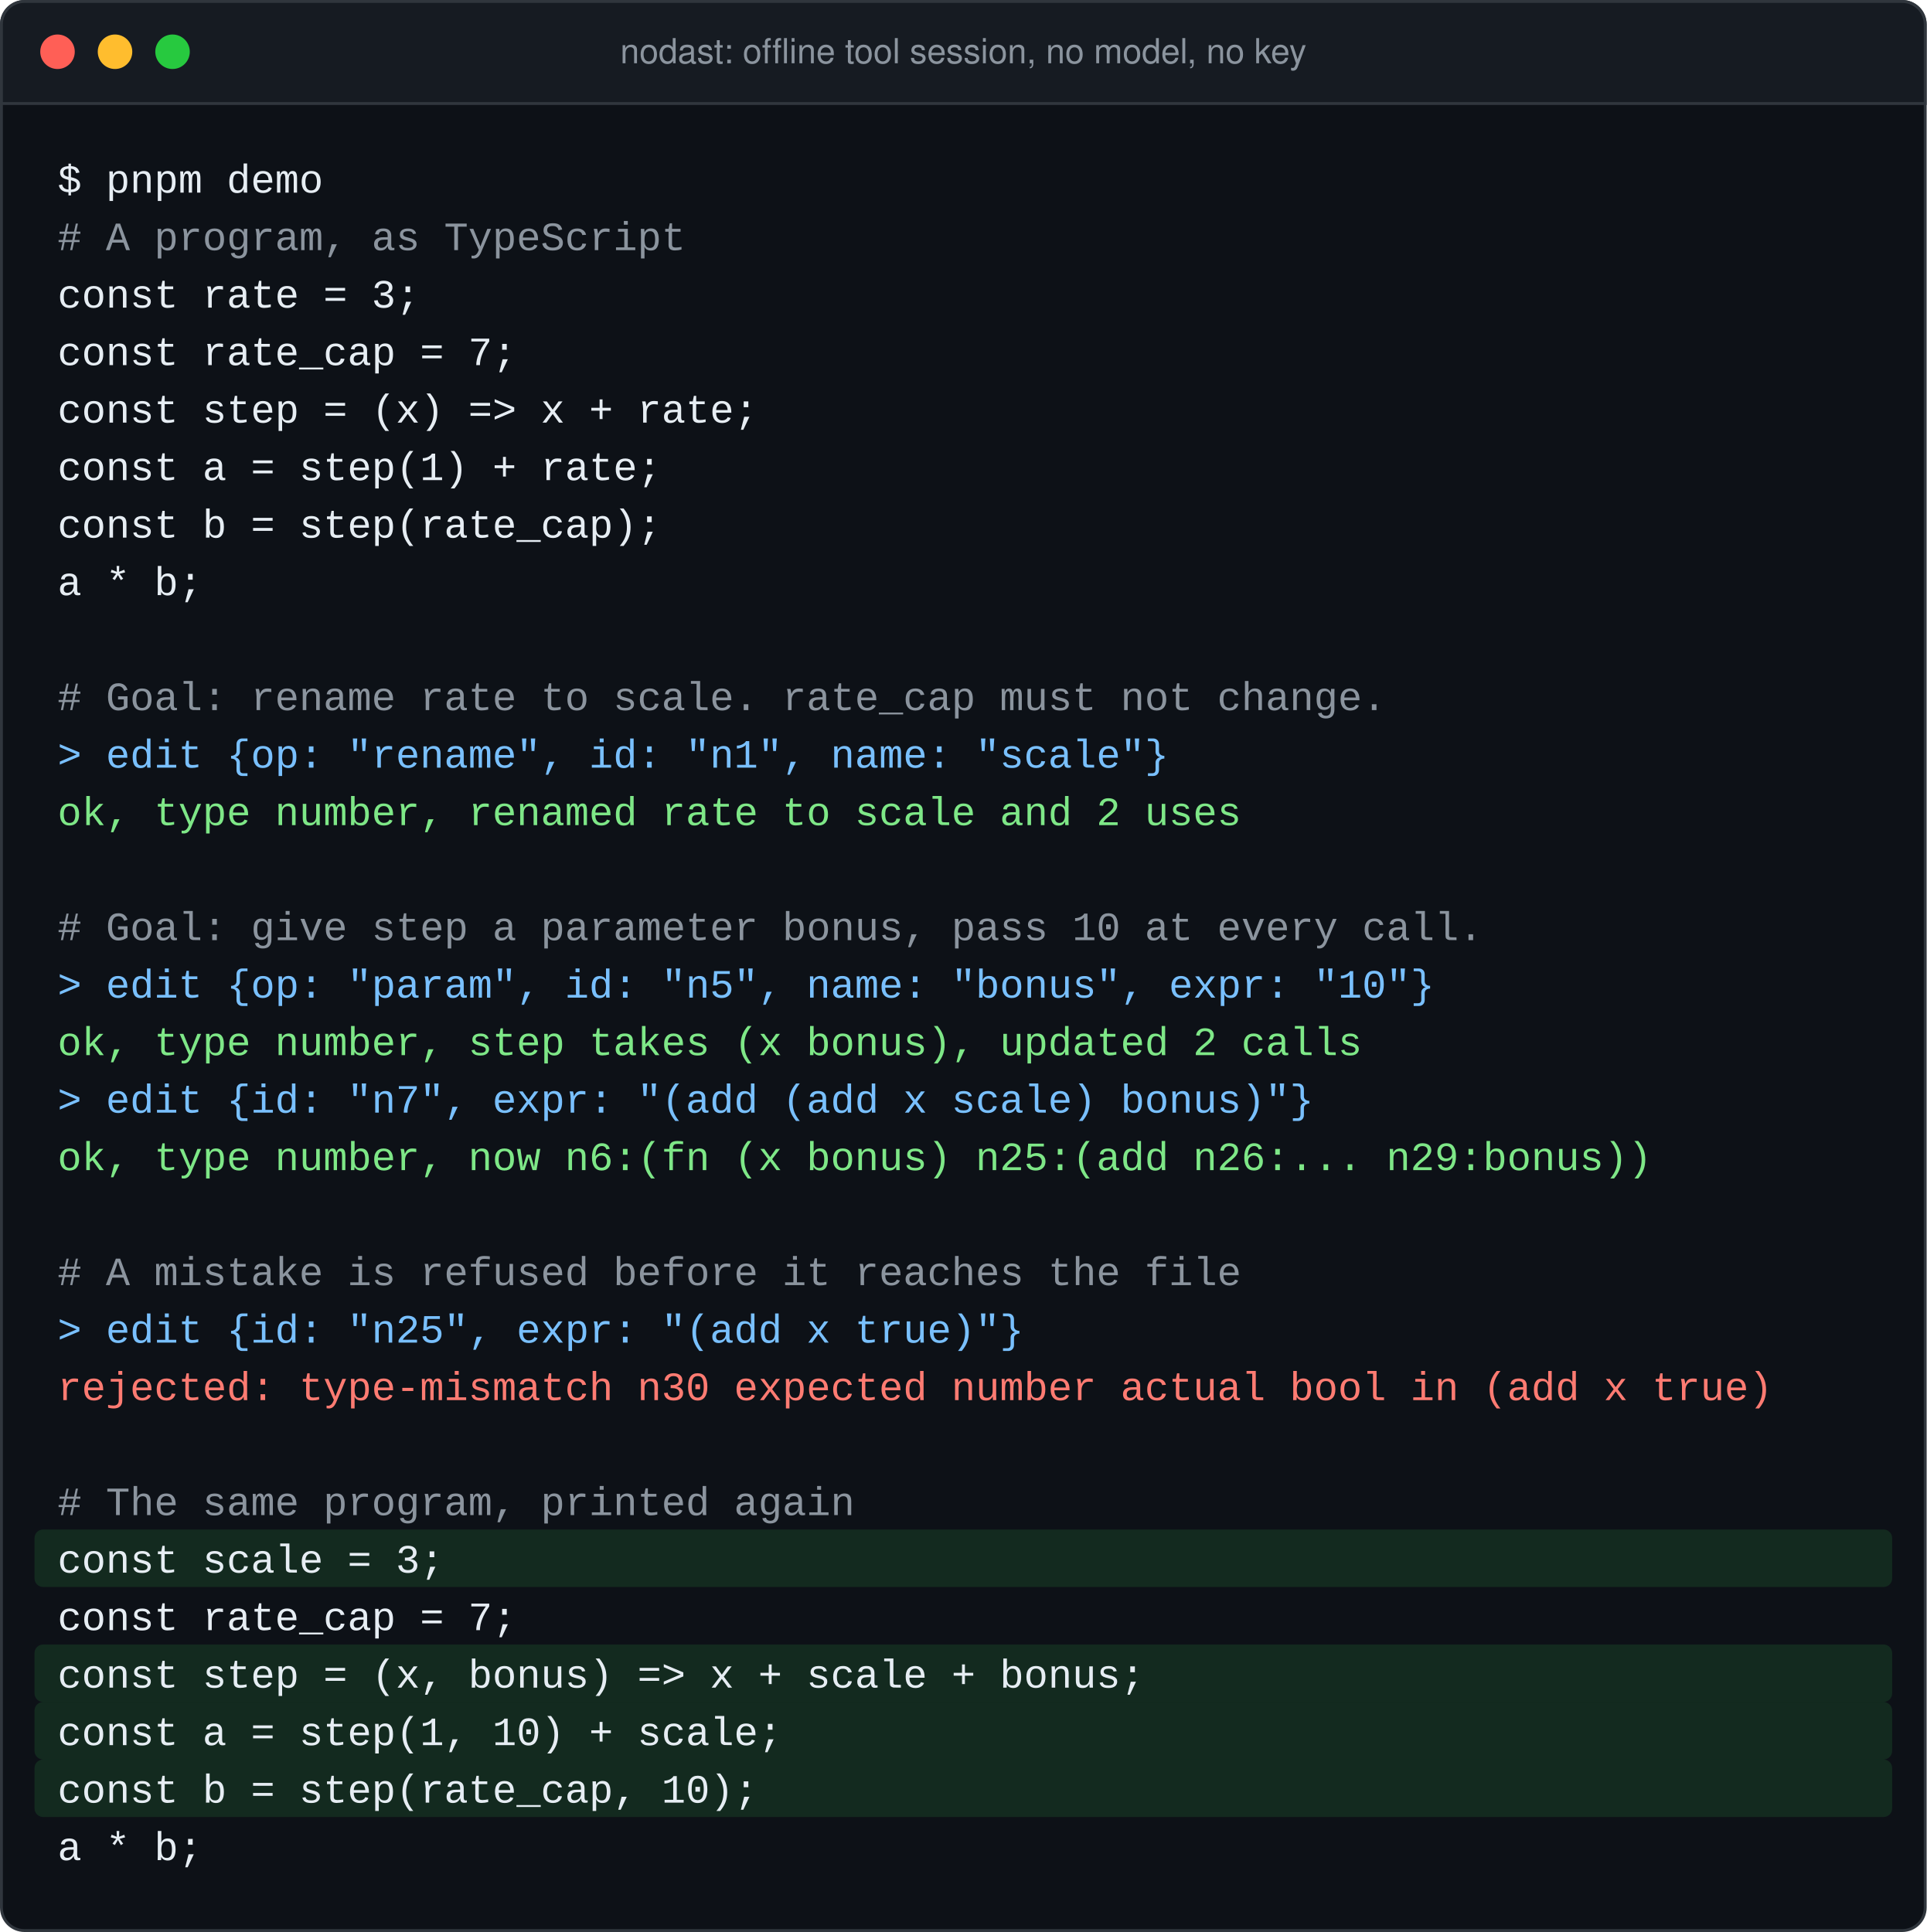
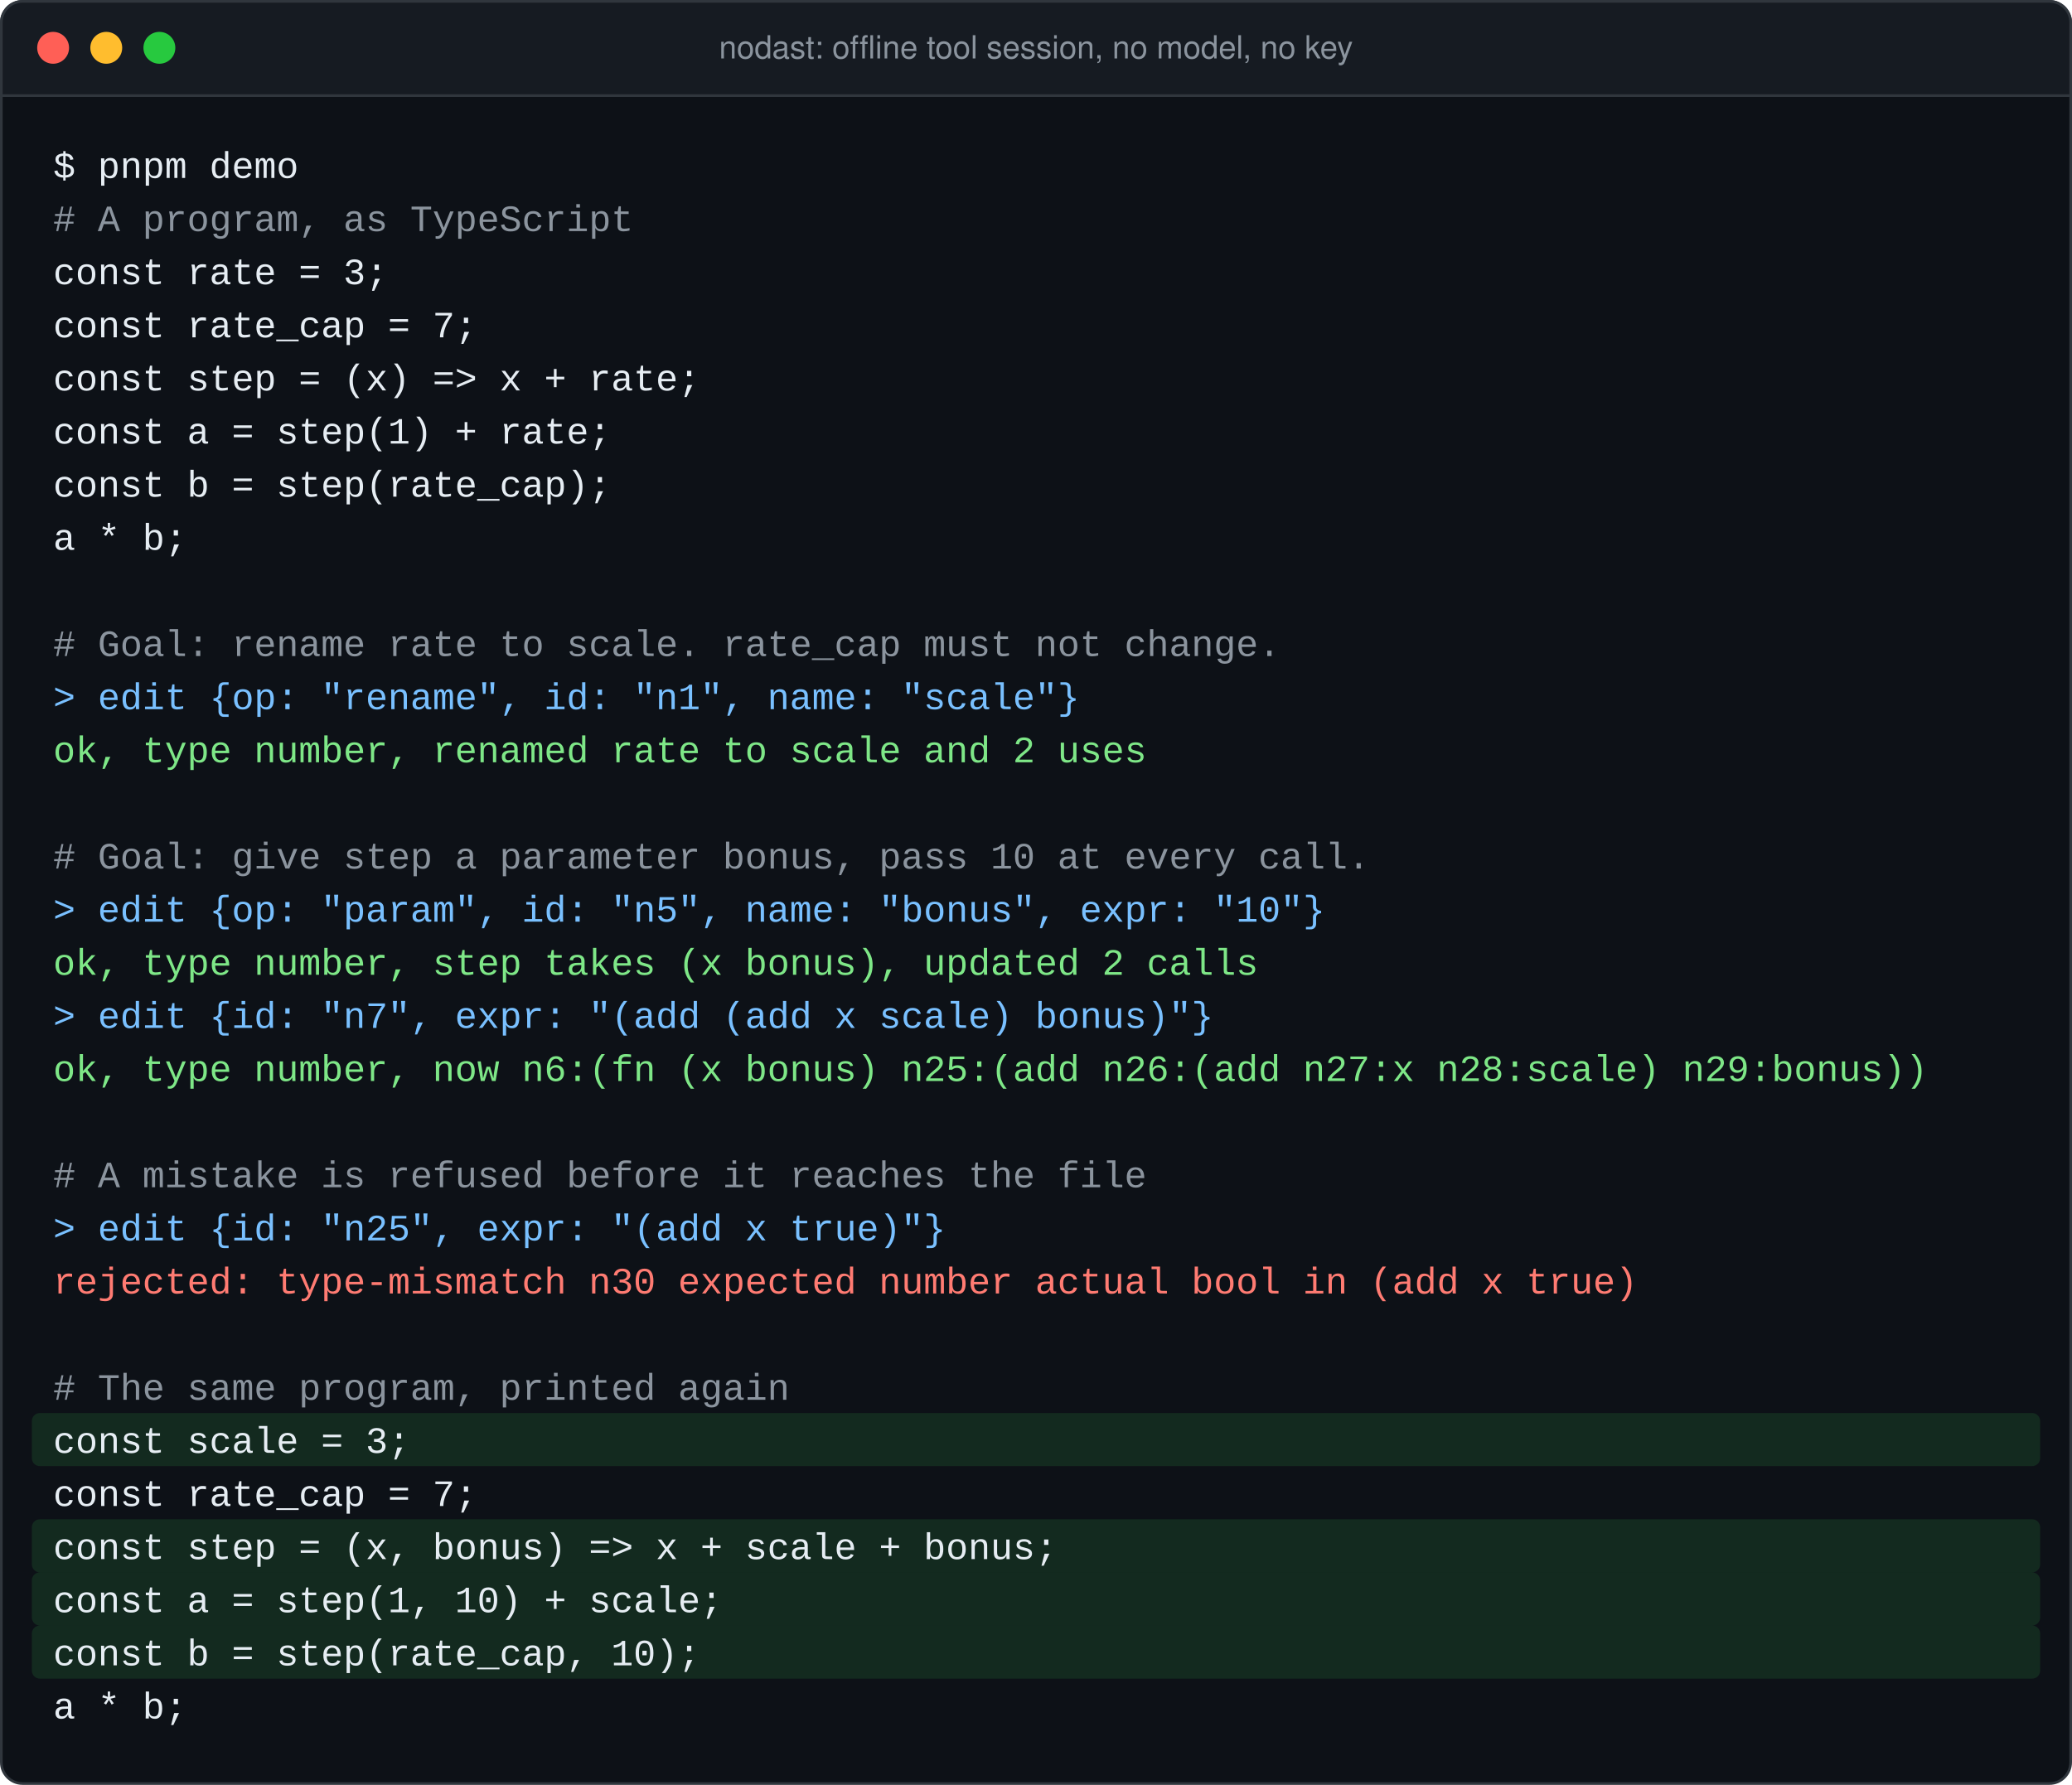
- <svg xmlns="http://www.w3.org/2000/svg" width="670" height="672" viewBox="0 0 670 672" role="img" aria-labelledby="title">
+ <svg xmlns="http://www.w3.org/2000/svg" width="780" height="672" viewBox="0 0 780 672" role="img" aria-labelledby="title">
  <style>
    text { font: 14px ui-monospace, SFMono-Regular, "SF Mono", Menlo, Consolas, "Liberation Mono", monospace; white-space: pre; }
    .row { animation: show 0.25s ease-out backwards; }
    @keyframes show { from { opacity: 0; } }
    @media (prefers-reduced-motion: reduce) { .row { animation: none; } }
    .bar { font: 12px -apple-system, BlinkMacSystemFont, "Segoe UI", Helvetica, Arial, sans-serif; }
  </style>
-   <rect x="0.5" y="0.5" width="669" height="671" rx="8" fill="#0d1117" stroke="#30363d" />
-   <path d="M0.5 36 V8.5 A8 8 0 0 1 8.5 0.5 H661.5 A8 8 0 0 1 669.5 8.5 V36 Z" fill="#161b22" stroke="#30363d" />
+   <rect x="0.5" y="0.5" width="779" height="671" rx="8" fill="#0d1117" stroke="#30363d" />
+   <path d="M0.5 36 V8.5 A8 8 0 0 1 8.5 0.5 H771.5 A8 8 0 0 1 779.5 8.5 V36 Z" fill="#161b22" stroke="#30363d" />
  <circle cx="20" cy="18" r="6" fill="#ff5f56" />
  <circle cx="40" cy="18" r="6" fill="#ffbd2e" />
  <circle cx="60" cy="18" r="6" fill="#27c93f" />
-   <text class="bar" x="335" y="22" fill="#8b949e" text-anchor="middle">nodast: offline tool session, no model, no key</text>
+   <text class="bar" x="390" y="22" fill="#8b949e" text-anchor="middle">nodast: offline tool session, no model, no key</text>
  <text x="20" y="67" fill="#e6edf3" class="row" style="animation-delay:0.00s">$ pnpm demo</text>
  <text x="20" y="87" fill="#8b949e" class="row" style="animation-delay:0.30s"># A program, as TypeScript</text>
  <text x="20" y="107" fill="#e6edf3" class="row" style="animation-delay:0.60s">const rate = 3;</text>
  <text x="20" y="127" fill="#e6edf3" class="row" style="animation-delay:0.90s">const rate_cap = 7;</text>
  <text x="20" y="147" fill="#e6edf3" class="row" style="animation-delay:1.20s">const step = (x) =&gt; x + rate;</text>
  <text x="20" y="167" fill="#e6edf3" class="row" style="animation-delay:1.50s">const a = step(1) + rate;</text>
  <text x="20" y="187" fill="#e6edf3" class="row" style="animation-delay:1.80s">const b = step(rate_cap);</text>
  <text x="20" y="207" fill="#e6edf3" class="row" style="animation-delay:2.10s">a * b;</text>
  <text x="20" y="227" fill="#e6edf3" class="row" style="animation-delay:2.40s"> </text>
  <text x="20" y="247" fill="#8b949e" class="row" style="animation-delay:2.70s"># Goal: rename rate to scale. rate_cap must not change.</text>
  <text x="20" y="267" fill="#79c0ff" class="row" style="animation-delay:3.00s">&gt; edit {op: "rename", id: "n1", name: "scale"}</text>
  <text x="20" y="287" fill="#7ee787" class="row" style="animation-delay:3.30s">  ok, type number, renamed rate to scale and 2 uses</text>
  <text x="20" y="307" fill="#e6edf3" class="row" style="animation-delay:3.60s"> </text>
  <text x="20" y="327" fill="#8b949e" class="row" style="animation-delay:3.90s"># Goal: give step a parameter bonus, pass 10 at every call.</text>
  <text x="20" y="347" fill="#79c0ff" class="row" style="animation-delay:4.20s">&gt; edit {op: "param", id: "n5", name: "bonus", expr: "10"}</text>
  <text x="20" y="367" fill="#7ee787" class="row" style="animation-delay:4.50s">  ok, type number, step takes (x bonus), updated 2 calls</text>
  <text x="20" y="387" fill="#79c0ff" class="row" style="animation-delay:4.80s">&gt; edit {id: "n7", expr: "(add (add x scale) bonus)"}</text>
-   <text x="20" y="407" fill="#7ee787" class="row" style="animation-delay:5.10s">  ok, type number, now n6:(fn (x bonus) n25:(add n26:... n29:bonus))</text>
+   <text x="20" y="407" fill="#7ee787" class="row" style="animation-delay:5.10s">  ok, type number, now n6:(fn (x bonus) n25:(add n26:(add n27:x n28:scale) n29:bonus))</text>
  <text x="20" y="427" fill="#e6edf3" class="row" style="animation-delay:5.40s"> </text>
  <text x="20" y="447" fill="#8b949e" class="row" style="animation-delay:5.70s"># A mistake is refused before it reaches the file</text>
  <text x="20" y="467" fill="#79c0ff" class="row" style="animation-delay:6.00s">&gt; edit {id: "n25", expr: "(add x true)"}</text>
  <text x="20" y="487" fill="#ff7b72" class="row" style="animation-delay:6.30s">  rejected: type-mismatch n30 expected number actual bool in (add x true)</text>
  <text x="20" y="507" fill="#e6edf3" class="row" style="animation-delay:6.60s"> </text>
  <text x="20" y="527" fill="#8b949e" class="row" style="animation-delay:6.90s"># The same program, printed again</text>
-   <rect x="12" y="532" width="646" height="20" rx="3" fill="rgba(46,160,67,0.18)" class="row" style="animation-delay:7.20s" />
+   <rect x="12" y="532" width="756" height="20" rx="3" fill="rgba(46,160,67,0.18)" class="row" style="animation-delay:7.20s" />
  <text x="20" y="547" fill="#e6edf3" class="row" style="animation-delay:7.20s">const scale = 3;</text>
  <text x="20" y="567" fill="#e6edf3" class="row" style="animation-delay:7.50s">const rate_cap = 7;</text>
-   <rect x="12" y="572" width="646" height="20" rx="3" fill="rgba(46,160,67,0.18)" class="row" style="animation-delay:7.80s" />
+   <rect x="12" y="572" width="756" height="20" rx="3" fill="rgba(46,160,67,0.18)" class="row" style="animation-delay:7.80s" />
  <text x="20" y="587" fill="#e6edf3" class="row" style="animation-delay:7.80s">const step = (x, bonus) =&gt; x + scale + bonus;</text>
-   <rect x="12" y="592" width="646" height="20" rx="3" fill="rgba(46,160,67,0.18)" class="row" style="animation-delay:8.10s" />
+   <rect x="12" y="592" width="756" height="20" rx="3" fill="rgba(46,160,67,0.18)" class="row" style="animation-delay:8.10s" />
  <text x="20" y="607" fill="#e6edf3" class="row" style="animation-delay:8.10s">const a = step(1, 10) + scale;</text>
-   <rect x="12" y="612" width="646" height="20" rx="3" fill="rgba(46,160,67,0.18)" class="row" style="animation-delay:8.40s" />
+   <rect x="12" y="612" width="756" height="20" rx="3" fill="rgba(46,160,67,0.18)" class="row" style="animation-delay:8.40s" />
  <text x="20" y="627" fill="#e6edf3" class="row" style="animation-delay:8.40s">const b = step(rate_cap, 10);</text>
  <text x="20" y="647" fill="#e6edf3" class="row" style="animation-delay:8.70s">a * b;</text>
</svg>
